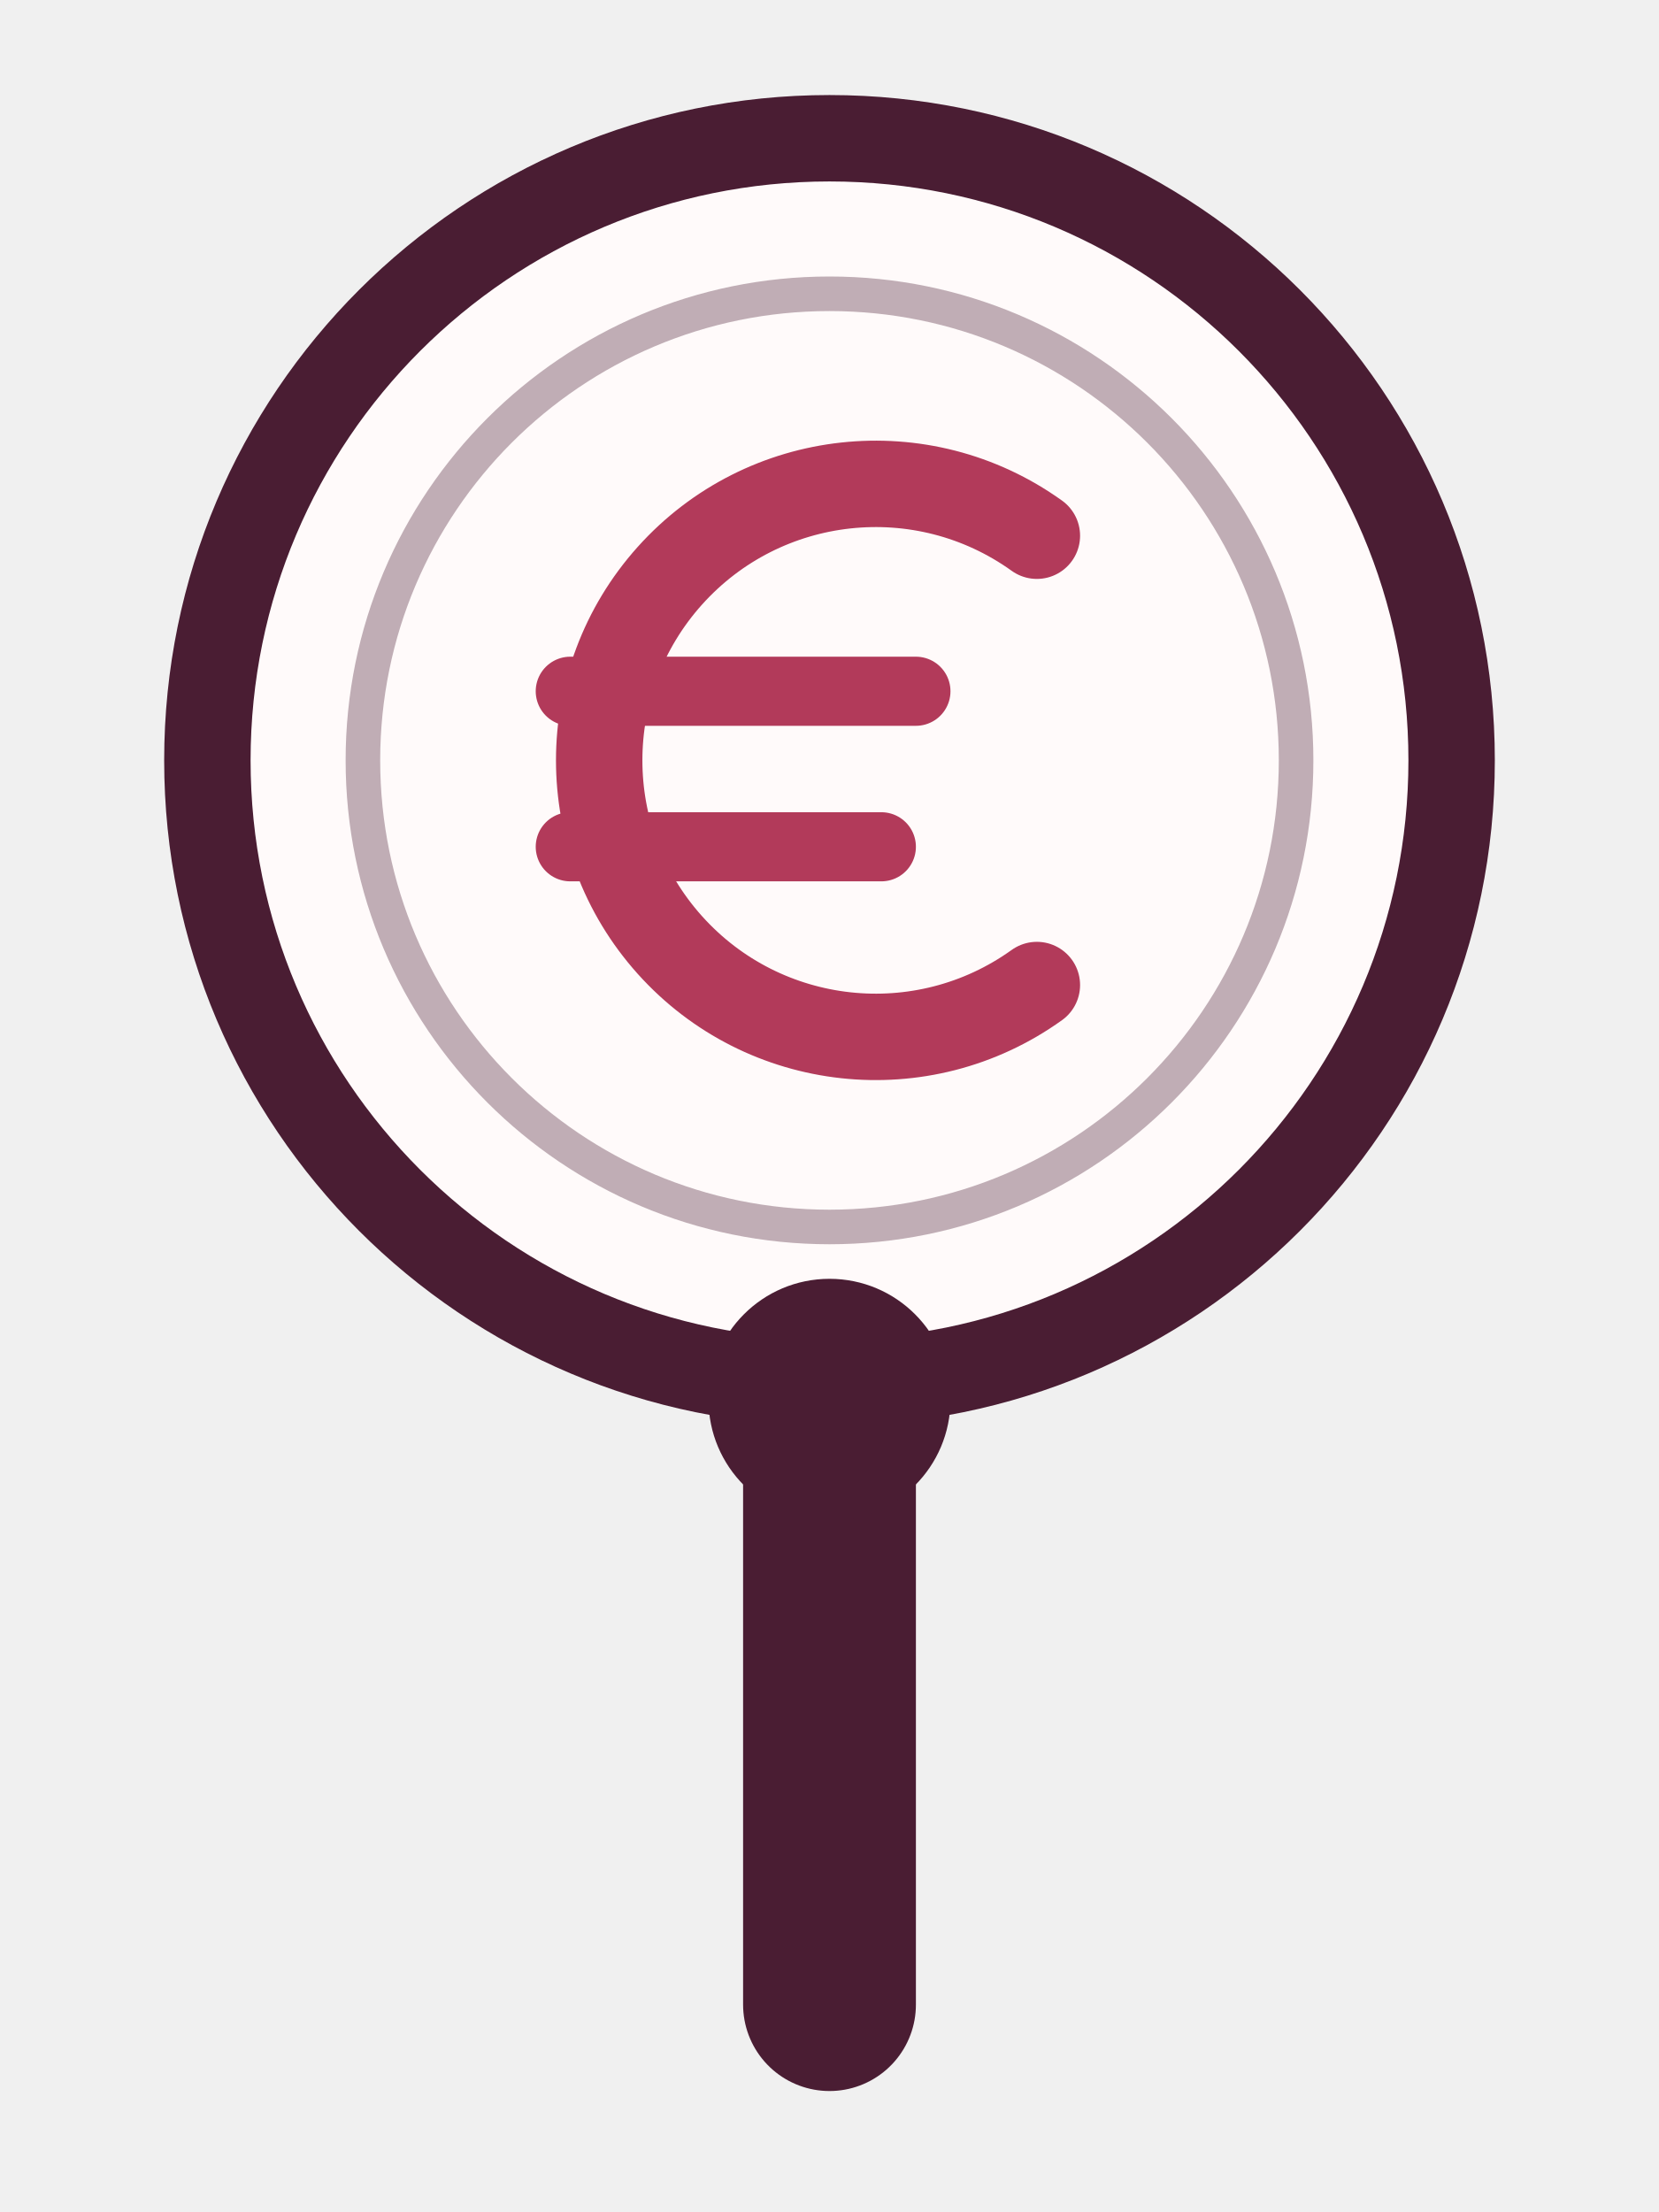
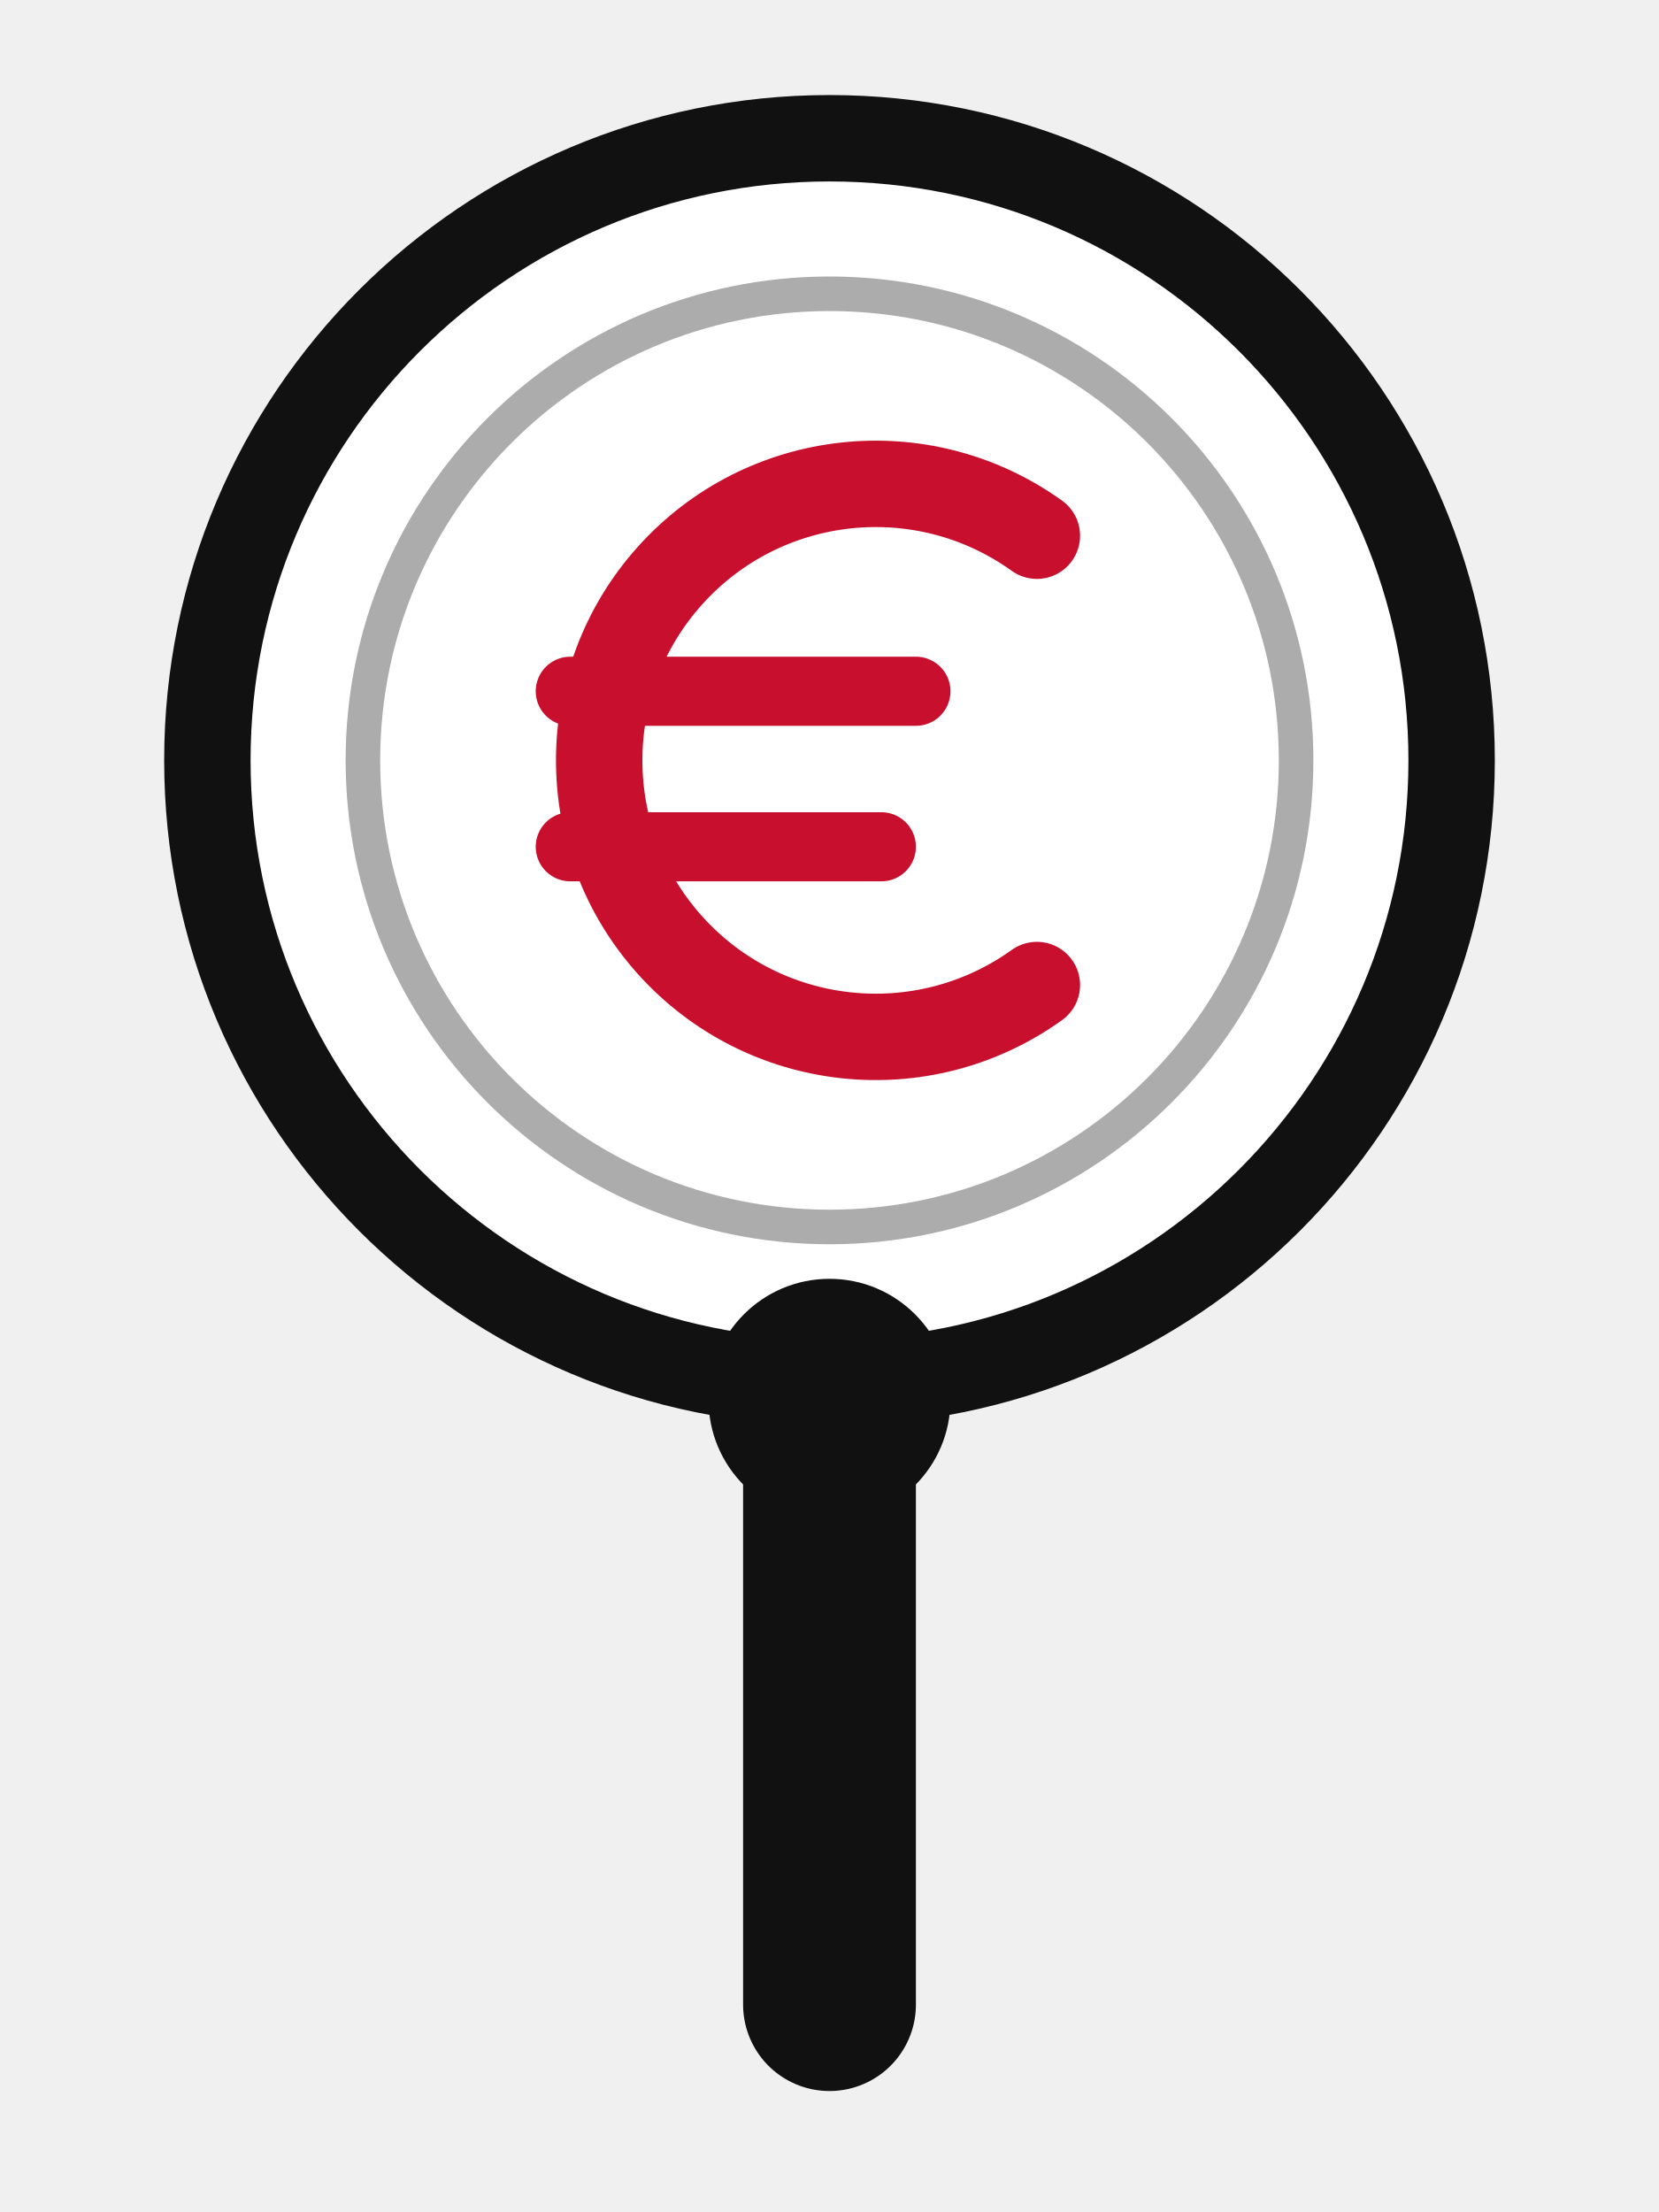
<svg xmlns="http://www.w3.org/2000/svg" viewBox="0 0 48 64" width="48" height="64">
-   <circle cx="24" cy="22" r="18" fill="#fffafa" stroke="#4a1d33" stroke-width="2.5" />
-   <circle cx="24" cy="22" r="13.5" fill="none" stroke="#4a1d33" stroke-width="1" opacity=".35" />
-   <path d="M30 15.5a8 8 0 1 0 0 13" fill="none" stroke="#b23a5a" stroke-width="2.5" stroke-linecap="round" />
-   <path d="M16.5 20h10M16.5 24.5h9" stroke="#b23a5a" stroke-width="2" stroke-linecap="round" />
-   <path d="M24 40v18" stroke="#4a1d33" stroke-width="5" stroke-linecap="round" />
-   <circle cx="24" cy="40.5" r="3.5" fill="#4a1d33" />
+   <circle cx="24" cy="22" r="18" fill="#ffffff" stroke="#111111" stroke-width="2.5" />
+   <circle cx="24" cy="22" r="13.5" fill="none" stroke="#111111" stroke-width="1" opacity=".35" />
+   <path d="M30 15.5a8 8 0 1 0 0 13" fill="none" stroke="#c8102e" stroke-width="2.5" stroke-linecap="round" />
+   <path d="M16.5 20h10M16.5 24.5h9" stroke="#c8102e" stroke-width="2" stroke-linecap="round" />
+   <path d="M24 40v18" stroke="#111111" stroke-width="5" stroke-linecap="round" />
+   <circle cx="24" cy="40.5" r="3.5" fill="#111111" />
</svg>
